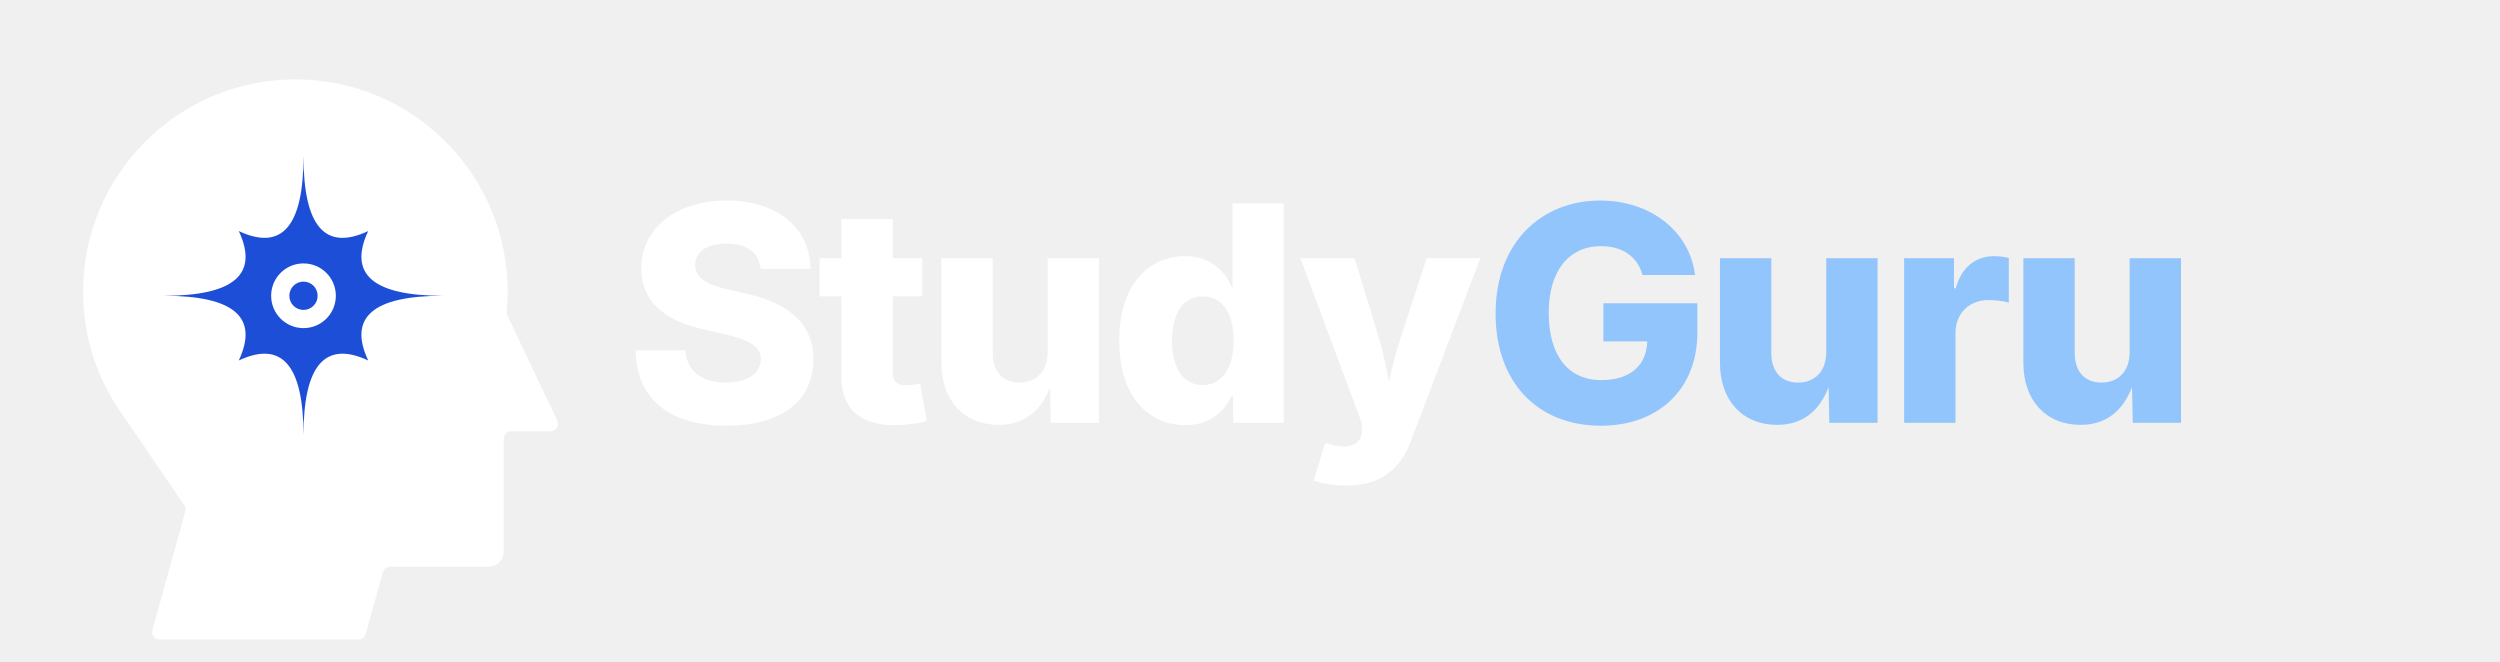
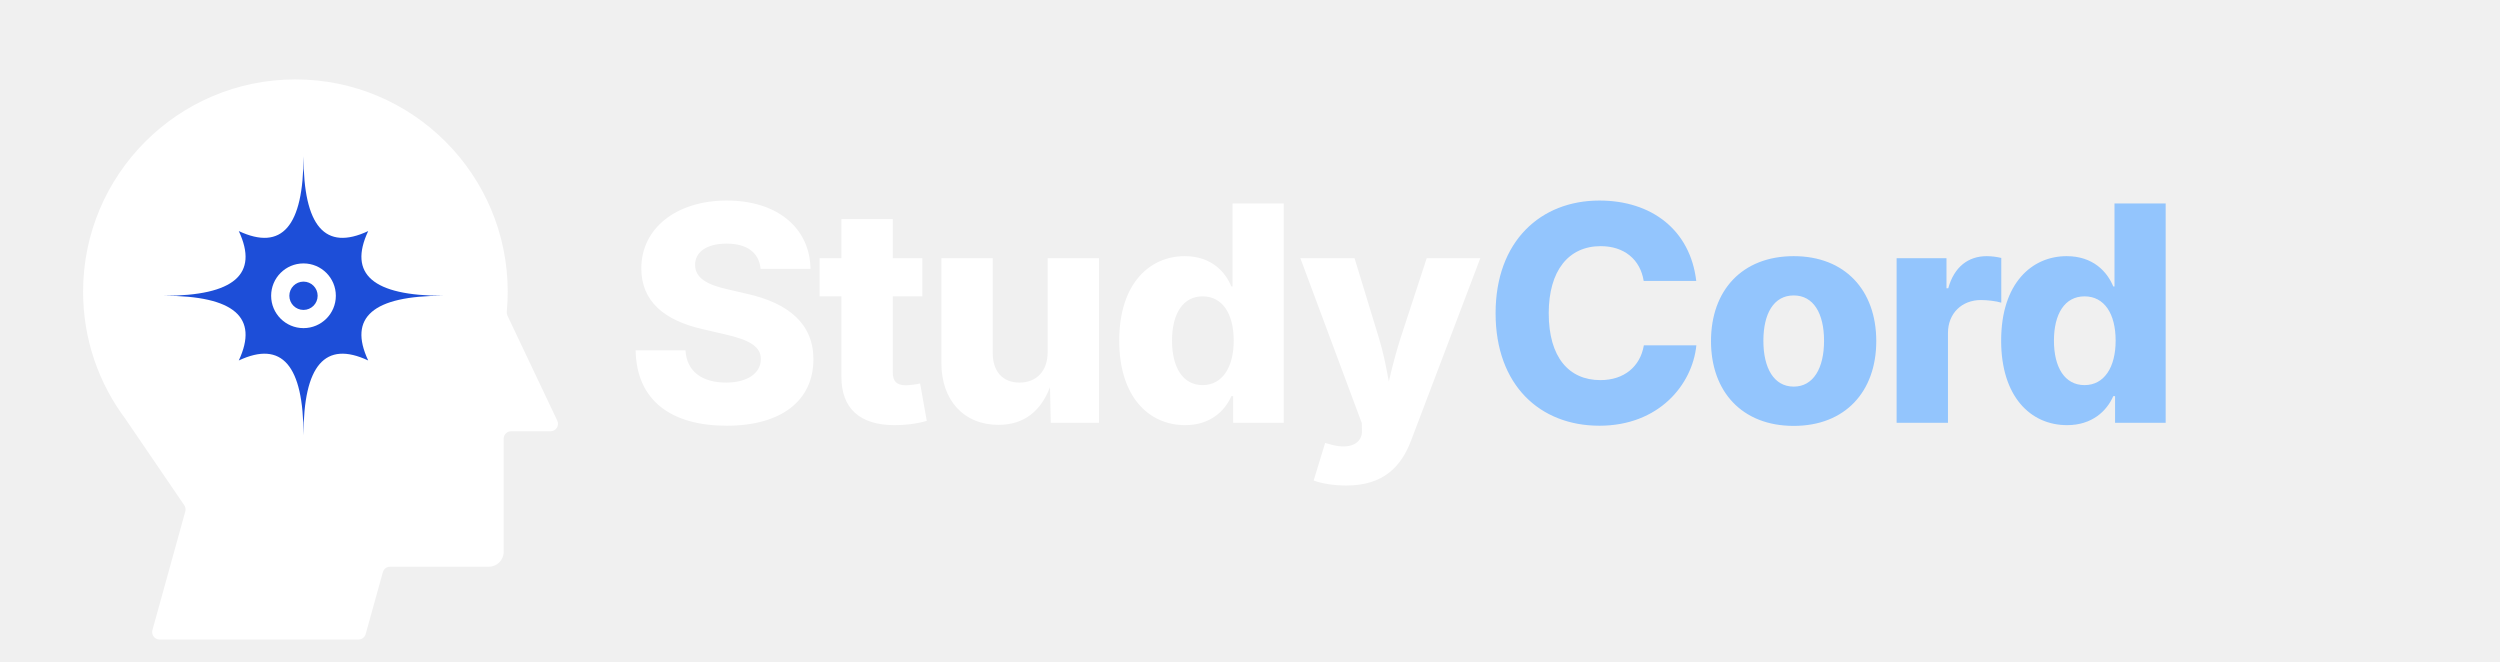
<svg xmlns="http://www.w3.org/2000/svg" width="680" height="180" viewBox="0 0 680 180" fill="none">
  <g transform="translate(10, 10)">
    <g transform="matrix(0.55, 0, 0, 0.55, -60, -50)">
      <path d="M153.013,279.996C139.821,262.443 132,240.628 132,217C132,159.049 179.049,112 237,112C294.951,112 342,159.049 342,217C342,220.345 341.843,223.653 341.537,226.918C341.474,227.578 341.591,228.243 341.875,228.843C344.689,234.774 360.347,267.768 366.509,280.751C367.049,281.889 366.968,283.225 366.295,284.289C365.621,285.354 364.449,286 363.189,286C357.37,286 348.592,286 343.674,286C341.645,286 340,287.645 340,289.674C340,300.326 340,331.368 340,345.652C340,349.71 336.71,353 332.652,353C319.506,353 292.524,353 283.793,353C282.142,353 280.694,354.101 280.253,355.691C278.398,362.367 273.602,379.633 271.747,386.309C271.306,387.899 269.858,389 268.207,389C253.845,389 188.26,389 169.83,389C168.682,389 167.601,388.464 166.906,387.55C166.211,386.637 165.983,385.451 166.289,384.345C169.943,371.149 180.254,333.916 182.545,325.642C182.834,324.601 182.649,323.485 182.04,322.592C176.962,315.144 153.444,280.652 153.006,280.009C153.005,280.007 153.005,280.004 153.006,280.001C153.007,279.999 153.01,279.997 153.013,279.997C153.013,279.996 153.013,279.996 153.013,279.996Z" fill="#FFFFFF" />
      <path d="M 241,150 Q 241,202 273,187 Q 258,219 310,219 Q 258,219 273,251 Q 241,236 241,288 Q 241,236 209,251 Q 224,219 172,219 Q 224,219 209,187 Q 241,202 241,150 Z" fill="#1D4ED8" />
      <circle cx="241" cy="219" r="16" fill="#FFFFFF" />
      <circle cx="241" cy="219" r="7" fill="#1D4ED8" />
    </g>
    <text x="160" y="105" font-family="'Plus Jakarta Sans', 'Inter', -apple-system, sans-serif" font-size="82" font-weight="800" letter-spacing="-2px" fill="#FFFFFF">
-       Study<tspan fill="#93C5FD">Guru</tspan>
+       Study<tspan fill="#93C5FD">Cord</tspan>
    </text>
  </g>
</svg>
